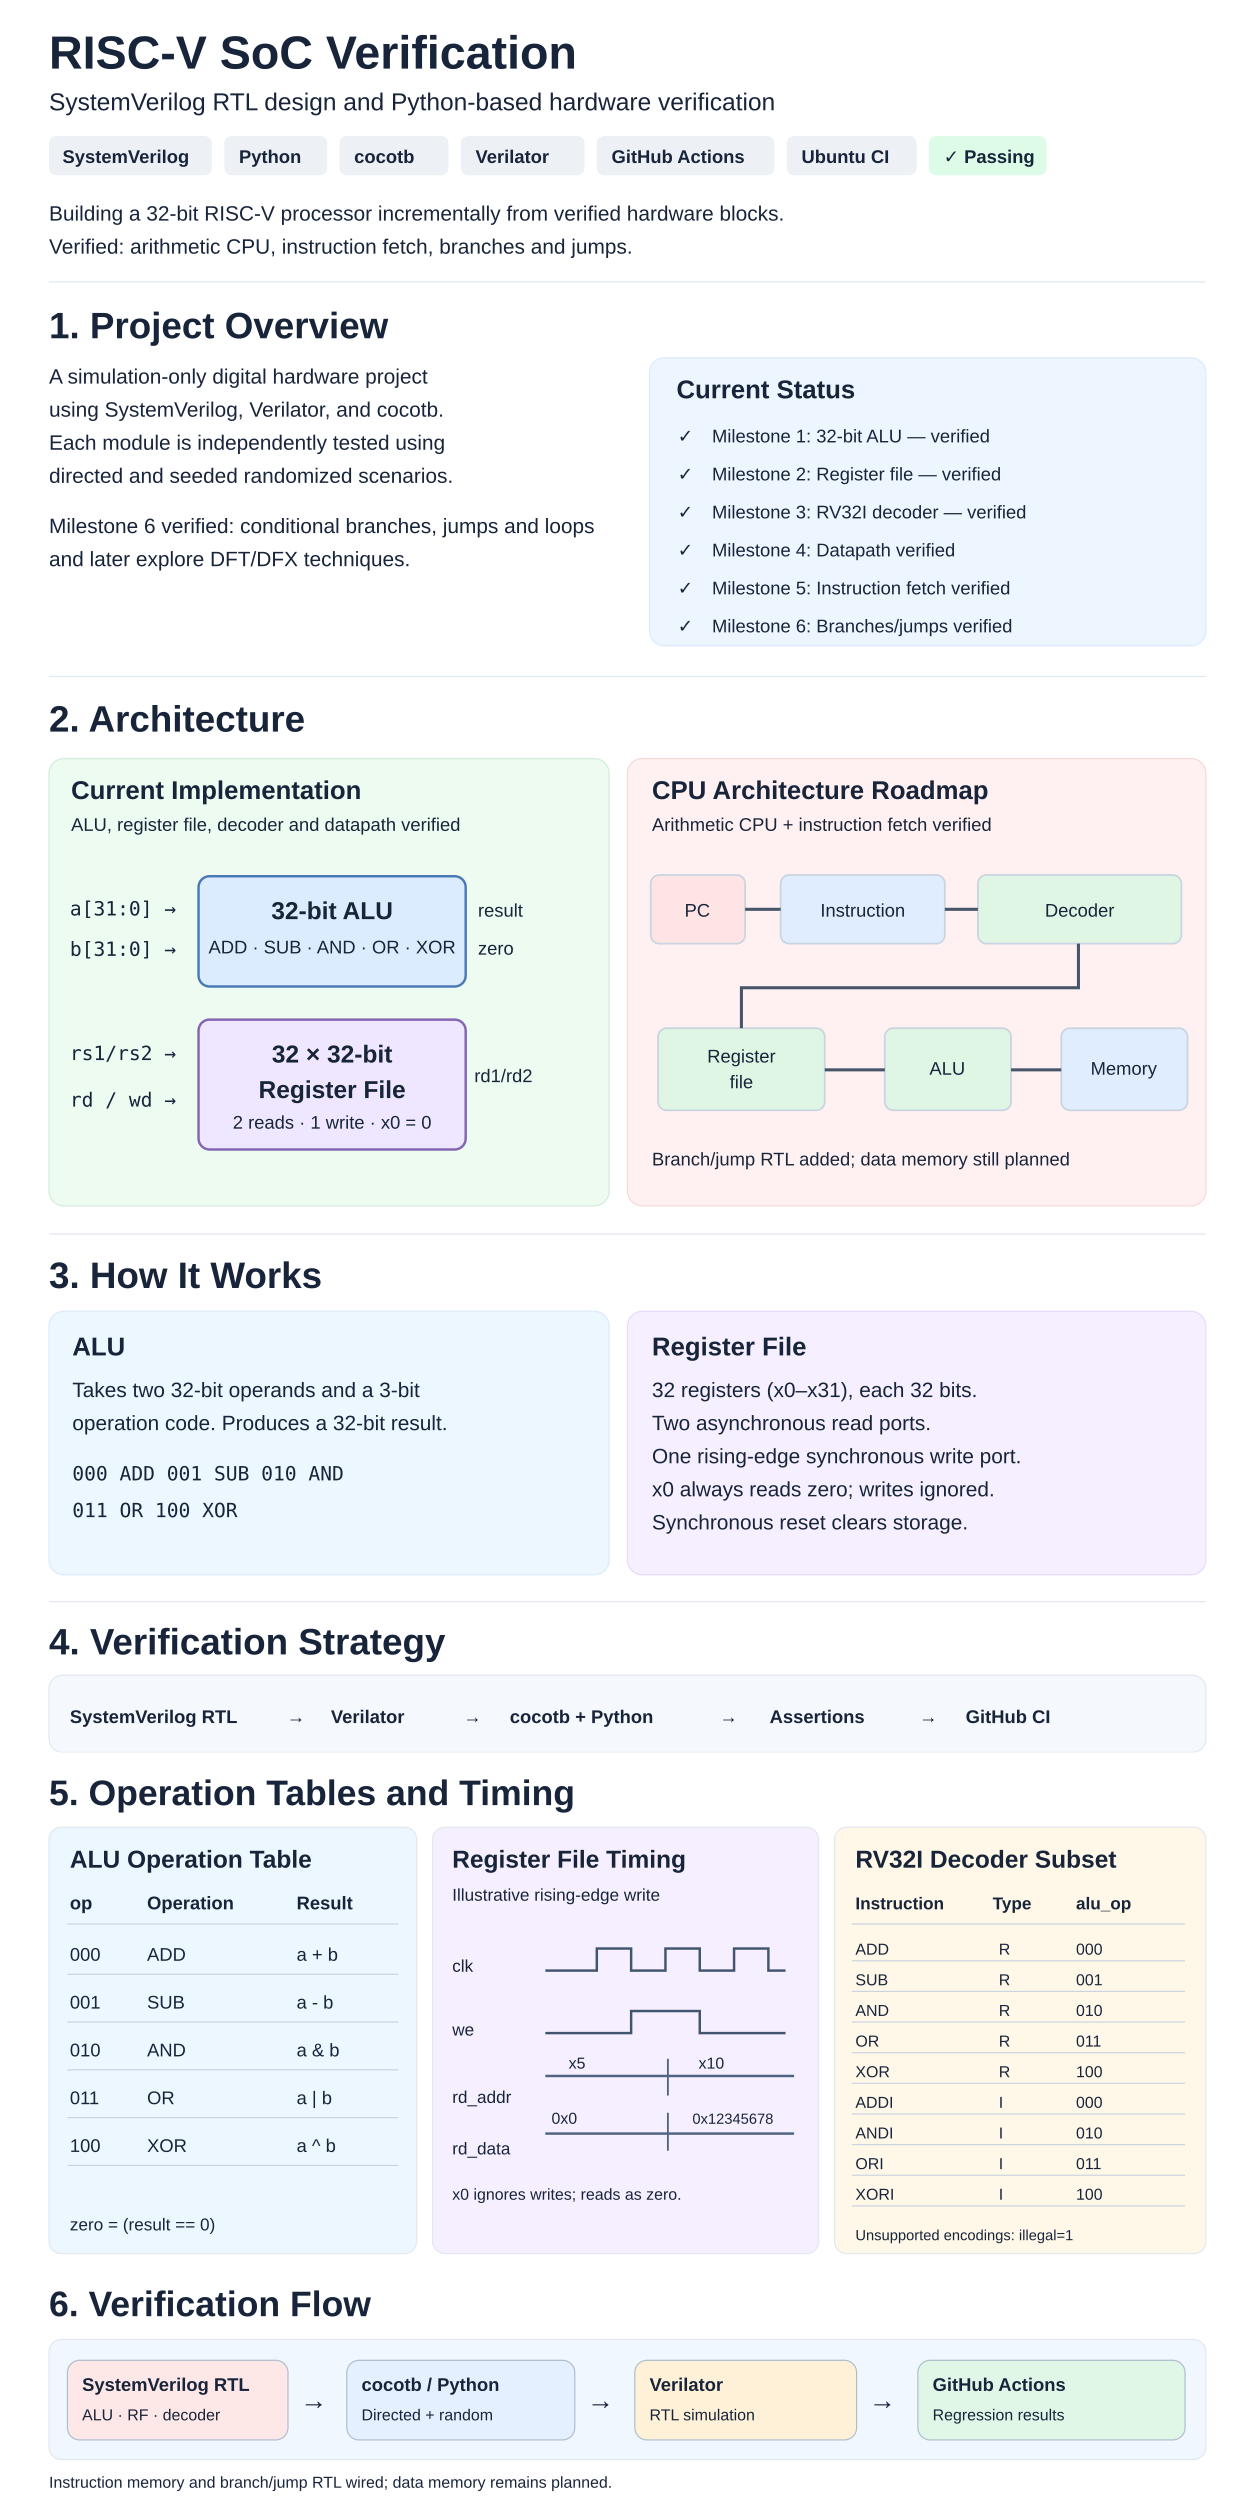
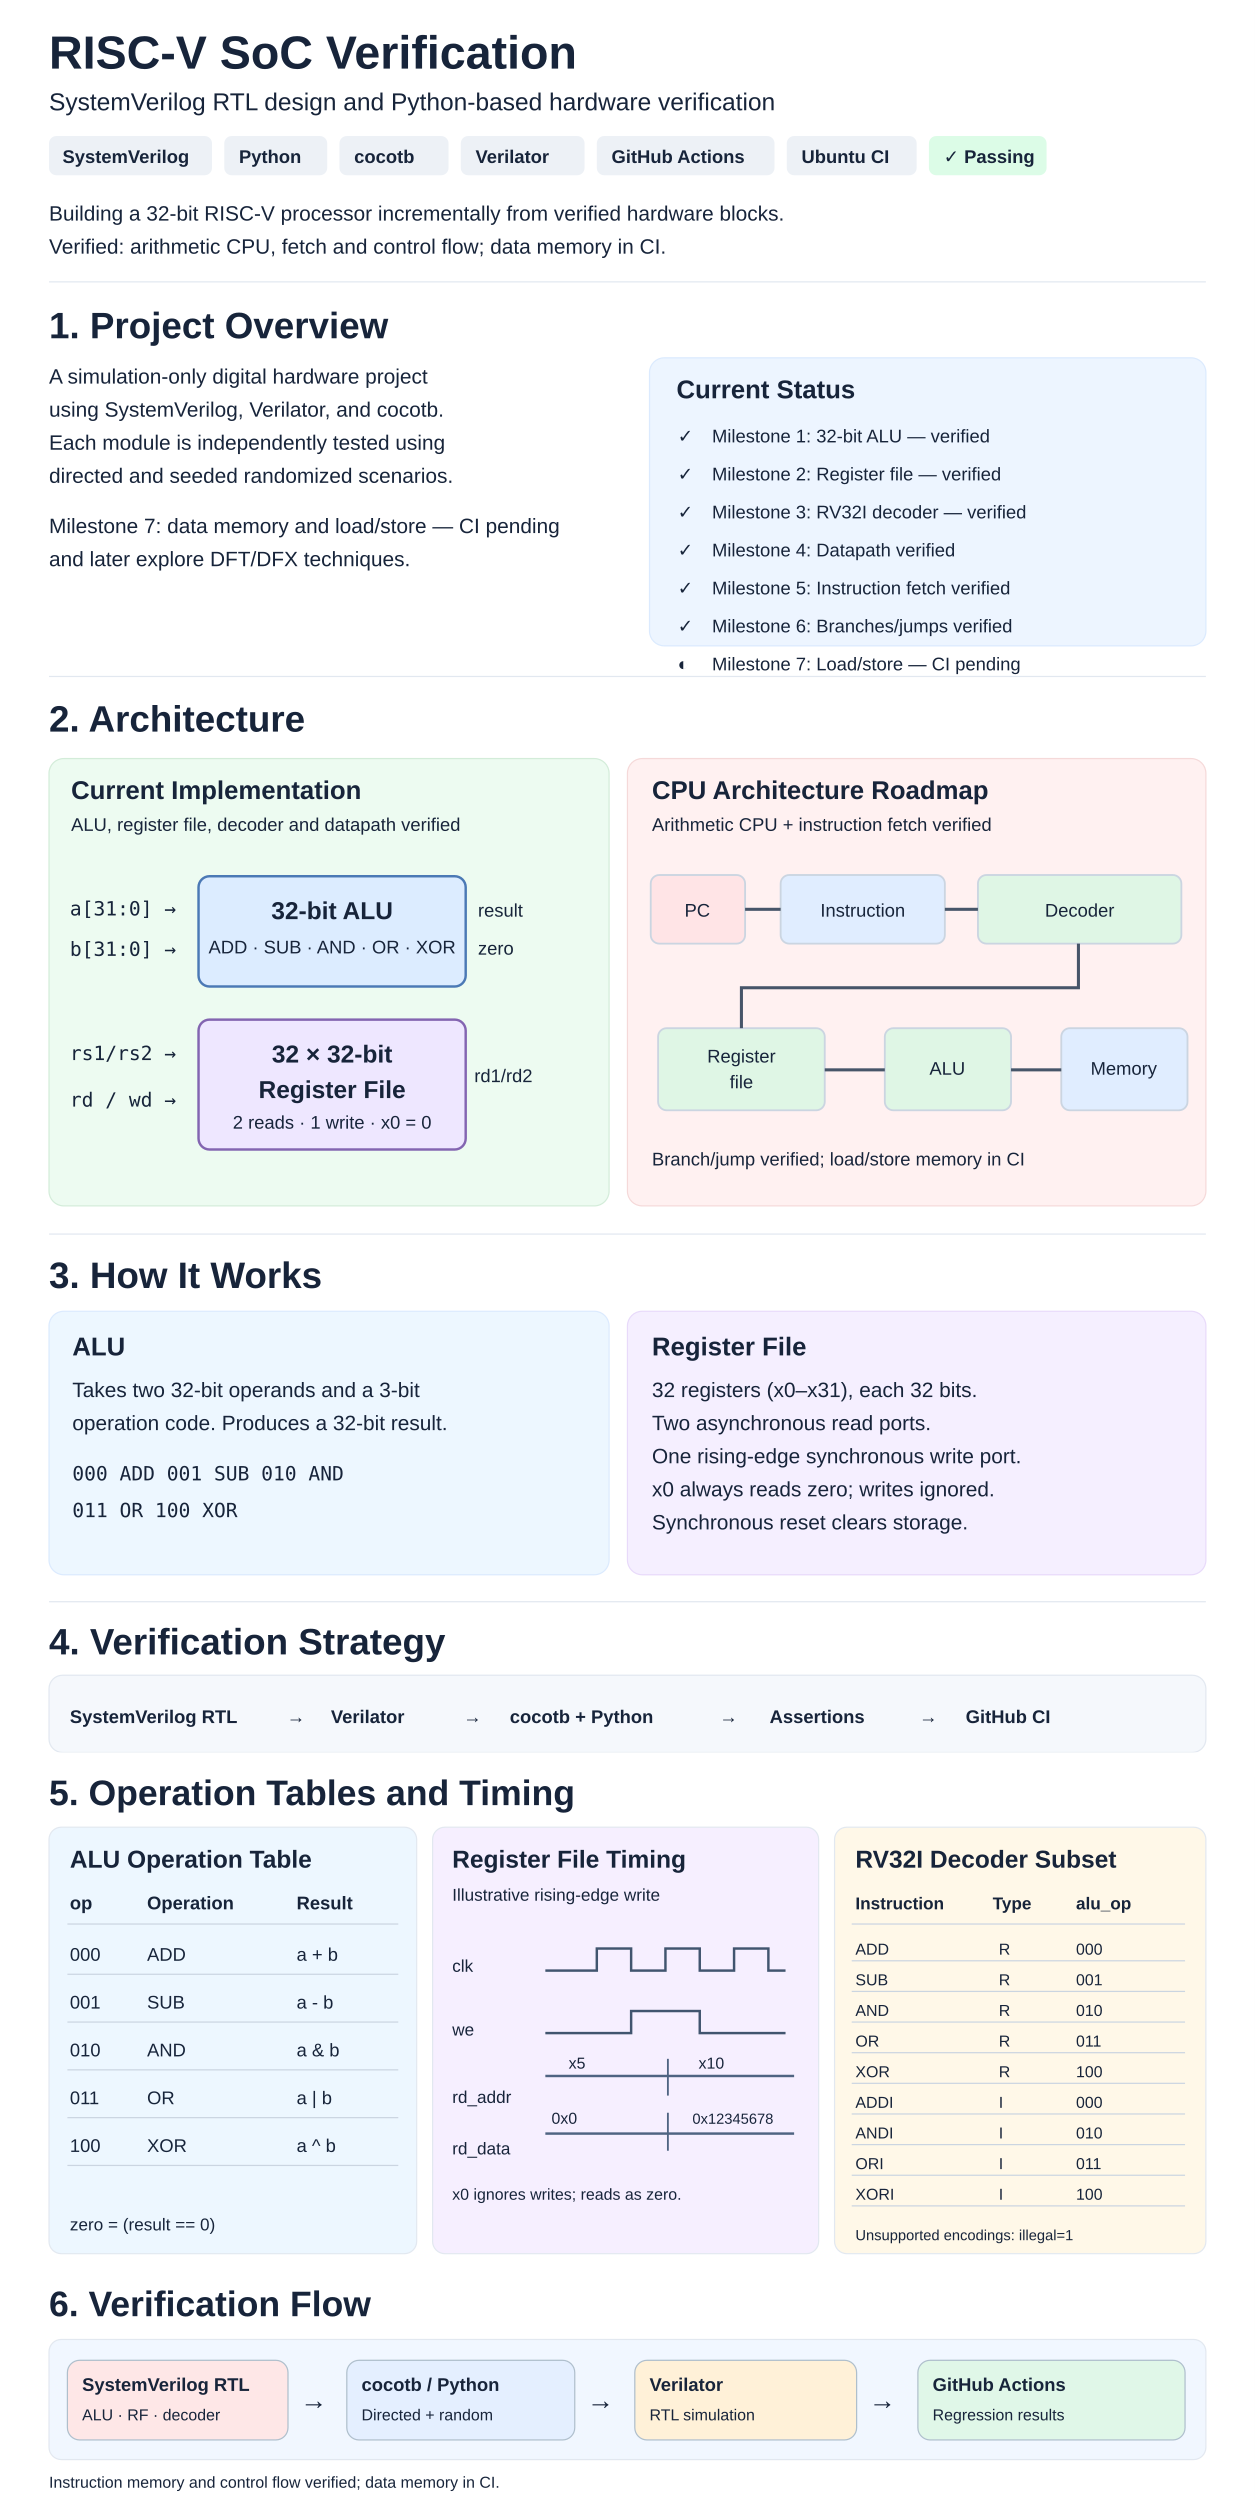
<svg xmlns="http://www.w3.org/2000/svg" width="1024" height="2040" viewBox="0 0 1024 2040">
  <style>text{font-family:Arial,Helvetica,sans-serif;fill:#17243a}.heading{font-weight:700;font-size:30px}.body{font-size:17px}.small{font-size:15px}.sub{font-size:21px;font-weight:700}.mono{font-family:monospace;font-size:16px}.box{stroke:#cbd5e1;stroke-width:1.5}</style>
  <rect width="1024" height="1450" fill="white" />
  <text x="40" y="56" font-size="38" font-weight="700">RISC-V SoC Verification</text>
  <text x="40" y="90" font-size="20">SystemVerilog RTL design and Python-based hardware verification</text>
  <g font-size="15" font-weight="600">
    <rect x="40" y="111" width="133" height="32" rx="6" fill="#edf1f6" />
    <text x="51" y="133">SystemVerilog</text>
    <rect x="183" y="111" width="84" height="32" rx="6" fill="#edf1f6" />
    <text x="195" y="133">Python</text>
    <rect x="277" y="111" width="89" height="32" rx="6" fill="#edf1f6" />
    <text x="289" y="133">cocotb</text>
    <rect x="376" y="111" width="101" height="32" rx="6" fill="#edf1f6" />
    <text x="388" y="133">Verilator</text>
    <rect x="487" y="111" width="145" height="32" rx="6" fill="#edf1f6" />
    <text x="499" y="133">GitHub Actions</text>
    <rect x="642" y="111" width="106" height="32" rx="6" fill="#edf1f6" />
    <text x="654" y="133">Ubuntu CI</text>
    <rect x="758" y="111" width="96" height="32" rx="6" fill="#dcfce7" />
    <text x="770" y="133" fill="#166534">✓ Passing</text>
  </g>
  <text x="40" y="180" class="body">Building a 32-bit RISC-V processor incrementally from verified hardware blocks.</text>
-   <text x="40" y="207" class="body">Verified: arithmetic CPU, instruction fetch, branches and jumps.</text>
+   <text x="40" y="207" class="body">Verified: arithmetic CPU, fetch and control flow; data memory in CI.</text>
  <path d="M40 230 H984" stroke="#e2e8f0" />
  <text x="40" y="276" class="heading">1. Project Overview</text>
  <g class="body">
    <text x="40" y="313">A simulation-only digital hardware project</text>
    <text x="40" y="340">using SystemVerilog, Verilator, and cocotb.</text>
    <text x="40" y="367">Each module is independently tested using</text>
    <text x="40" y="394">directed and seeded randomized scenarios.</text>
-     <text x="40" y="435">Milestone 6 verified: conditional branches, jumps and loops</text>
+     <text x="40" y="435">Milestone 7: data memory and load/store — CI pending</text>
    <text x="40" y="462">and later explore DFT/DFX techniques.</text>
  </g>
  <rect x="530" y="292" width="454" height="235" rx="12" fill="#edf5ff" stroke="#dbeafe" />
  <text x="552" y="325" class="sub">Current Status</text>
  <g class="small">
    <text x="553" y="361" fill="#15803d">✓</text>
    <text x="581" y="361">Milestone 1: 32-bit ALU — verified</text>
    <text x="553" y="392" fill="#15803d">✓</text>
    <text x="581" y="392">Milestone 2: Register file — verified</text>
    <text x="553" y="423" fill="#15803d">✓</text>
    <text x="581" y="423">Milestone 3: RV32I decoder — verified</text>
    <text x="553" y="454" fill="#15803d">✓</text>
    <text x="581" y="454">Milestone 4: Datapath verified</text>
    <text x="553" y="485" fill="#15803d">✓</text>
    <text x="581" y="485">Milestone 5: Instruction fetch verified</text>
    <text x="553" y="516" fill="#15803d">✓</text>
    <text x="581" y="516">Milestone 6: Branches/jumps verified</text>
+     <text x="553" y="547" fill="#b45309">◐</text>
+     <text x="581" y="547">Milestone 7: Load/store — CI pending</text>
  </g>
  <path d="M40 552 H984" stroke="#e2e8f0" />
  <text x="40" y="597" class="heading">2. Architecture</text>
  <rect x="40" y="619" width="457" height="365" rx="12" fill="#edfbf1" stroke="#d3ecd9" />
  <rect x="512" y="619" width="472" height="365" rx="12" fill="#fff1f1" stroke="#f5d9d9" />
  <text x="58" y="652" class="sub">Current Implementation</text>
  <text x="58" y="678" class="small">ALU, register file, decoder and datapath verified</text>
  <rect x="162" y="715" width="218" height="90" rx="9" fill="#dcecff" stroke="#4b79b5" stroke-width="2" />
  <text x="271" y="750" font-size="20" font-weight="700" text-anchor="middle">32-bit ALU</text>
  <text x="271" y="778" class="small" text-anchor="middle">ADD · SUB · AND · OR · XOR</text>
  <text x="57" y="747" class="mono">a[31:0] →</text>
  <text x="57" y="780" class="mono">b[31:0] →</text>
  <text x="390" y="748" class="small">result</text>
  <text x="390" y="779" class="small">zero</text>
  <rect x="162" y="832" width="218" height="106" rx="9" fill="#eee7ff" stroke="#8365b1" stroke-width="2" />
  <text x="271" y="867" font-size="20" font-weight="700" text-anchor="middle">32 × 32-bit</text>
  <text x="271" y="896" font-size="20" font-weight="700" text-anchor="middle">Register File</text>
  <text x="271" y="921" class="small" text-anchor="middle">2 reads · 1 write · x0 = 0</text>
  <text x="57" y="865" class="mono">rs1/rs2 →</text>
  <text x="57" y="903" class="mono">rd / wd →</text>
  <text x="387" y="883" class="small">rd1/rd2</text>
  <text x="532" y="652" class="sub">CPU Architecture Roadmap</text>
  <text x="532" y="678" class="small">Arithmetic CPU + instruction fetch verified</text>
  <g class="box">
    <rect x="531" y="714" width="77" height="56" rx="7" fill="#ffe4e6" />
    <rect x="637" y="714" width="134" height="56" rx="7" fill="#e0edff" />
    <rect x="798" y="714" width="166" height="56" rx="7" fill="#dff6e5" />
    <rect x="537" y="839" width="136" height="67" rx="7" fill="#dff6e5" />
    <rect x="722" y="839" width="103" height="67" rx="7" fill="#dff6e5" />
    <rect x="866" y="839" width="103" height="67" rx="7" fill="#e0edff" />
  </g>
  <g class="small" text-anchor="middle">
    <text x="569" y="748">PC</text>
    <text x="704" y="748">Instruction</text>
    <text x="881" y="748">Decoder</text>
    <text x="605" y="867">Register</text>
    <text x="605" y="888">file</text>
    <text x="773" y="877">ALU</text>
    <text x="917" y="877">Memory</text>
  </g>
  <g stroke="#475569" stroke-width="2.5" fill="none">
    <path d="M608 742 H637 M771 742 H798 M673 873 H722 M825 873 H866 M880 770 V806 H605 V839" />
  </g>
-   <text x="532" y="951" class="small">Branch/jump RTL added; data memory still planned</text>
+   <text x="532" y="951" class="small">Branch/jump verified; load/store memory in CI</text>
  <path d="M40 1007 H984" stroke="#e2e8f0" />
  <text x="40" y="1051" class="heading">3. How It Works</text>
  <rect x="40" y="1070" width="457" height="215" rx="12" fill="#edf7ff" stroke="#dbeafe" />
  <rect x="512" y="1070" width="472" height="215" rx="12" fill="#f5efff" stroke="#e8dafa" />
  <text x="59" y="1106" class="sub">ALU</text>
  <g class="body">
    <text x="59" y="1140">Takes two 32-bit operands and a 3-bit</text>
    <text x="59" y="1167">operation code. Produces a 32-bit result.</text>
    <text x="59" y="1208" class="mono">000 ADD   001 SUB   010 AND</text>
    <text x="59" y="1238" class="mono">011 OR    100 XOR</text>
    <text x="532" y="1140">32 registers (x0–x31), each 32 bits.</text>
    <text x="532" y="1167">Two asynchronous read ports.</text>
    <text x="532" y="1194">One rising-edge synchronous write port.</text>
    <text x="532" y="1221">x0 always reads zero; writes ignored.</text>
    <text x="532" y="1248">Synchronous reset clears storage.</text>
  </g>
  <text x="532" y="1106" class="sub">Register File</text>
  <path d="M40 1307 H984" stroke="#e2e8f0" />
  <text x="40" y="1350" class="heading">4. Verification Strategy</text>
  <rect x="40" y="1367" width="944" height="63" rx="11" fill="#f5f8fc" stroke="#e2e8f0" />
  <g class="small" font-weight="700">
    <text x="57" y="1406">SystemVerilog RTL</text>
    <text x="234" y="1406">→</text>
    <text x="270" y="1406">Verilator</text>
    <text x="378" y="1406">→</text>
    <text x="416" y="1406">cocotb + Python</text>
    <text x="587" y="1406">→</text>
    <text x="628" y="1406">Assertions</text>
    <text x="750" y="1406">→</text>
    <text x="788" y="1406">GitHub CI</text>
  </g>
  <rect x="0" y="1430" width="1024" height="610" fill="#ffffff" />
  <text x="40" y="1473" font-family="Arial,Helvetica,sans-serif" font-size="29" font-weight="700" fill="#17243a">5. Operation Tables and Timing</text>
  <rect x="40" y="1491" width="300" height="348" rx="10" fill="#edf7ff" stroke="#e2e8f0" />
  <rect x="353" y="1491" width="315" height="348" rx="10" fill="#f6efff" stroke="#e2e8f0" />
  <rect x="681" y="1491" width="303" height="348" rx="10" fill="#fff8e8" stroke="#e2e8f0" />
  <text x="57" y="1524" font-family="Arial,Helvetica,sans-serif" font-size="20" font-weight="700" fill="#17243a">ALU Operation Table</text>
  <text x="57" y="1558" font-family="Arial,Helvetica,sans-serif" font-size="15" font-weight="700" fill="#17243a">op</text>
  <text x="120" y="1558" font-family="Arial,Helvetica,sans-serif" font-size="15" font-weight="700" fill="#17243a">Operation</text>
  <text x="242" y="1558" font-family="Arial,Helvetica,sans-serif" font-size="15" font-weight="700" fill="#17243a">Result</text>
  <path d="M55 1570 L325 1570" fill="none" stroke="#cbd5e1" stroke-width="1" />
  <text x="57" y="1600" font-family="Arial,Helvetica,sans-serif" font-size="15" font-weight="400" fill="#17243a">000</text>
  <text x="120" y="1600" font-family="Arial,Helvetica,sans-serif" font-size="15" font-weight="400" fill="#17243a">ADD</text>
  <text x="242" y="1600" font-family="Arial,Helvetica,sans-serif" font-size="15" font-weight="400" fill="#17243a">a + b</text>
  <path d="M55 1611 L325 1611" fill="none" stroke="#cbd5e1" stroke-width="1" />
  <text x="57" y="1639" font-family="Arial,Helvetica,sans-serif" font-size="15" font-weight="400" fill="#17243a">001</text>
  <text x="120" y="1639" font-family="Arial,Helvetica,sans-serif" font-size="15" font-weight="400" fill="#17243a">SUB</text>
  <text x="242" y="1639" font-family="Arial,Helvetica,sans-serif" font-size="15" font-weight="400" fill="#17243a">a - b</text>
  <path d="M55 1650 L325 1650" fill="none" stroke="#cbd5e1" stroke-width="1" />
  <text x="57" y="1678" font-family="Arial,Helvetica,sans-serif" font-size="15" font-weight="400" fill="#17243a">010</text>
  <text x="120" y="1678" font-family="Arial,Helvetica,sans-serif" font-size="15" font-weight="400" fill="#17243a">AND</text>
  <text x="242" y="1678" font-family="Arial,Helvetica,sans-serif" font-size="15" font-weight="400" fill="#17243a">a &amp; b</text>
  <path d="M55 1689 L325 1689" fill="none" stroke="#cbd5e1" stroke-width="1" />
  <text x="57" y="1717" font-family="Arial,Helvetica,sans-serif" font-size="15" font-weight="400" fill="#17243a">011</text>
  <text x="120" y="1717" font-family="Arial,Helvetica,sans-serif" font-size="15" font-weight="400" fill="#17243a">OR</text>
  <text x="242" y="1717" font-family="Arial,Helvetica,sans-serif" font-size="15" font-weight="400" fill="#17243a">a | b</text>
  <path d="M55 1728 L325 1728" fill="none" stroke="#cbd5e1" stroke-width="1" />
  <text x="57" y="1756" font-family="Arial,Helvetica,sans-serif" font-size="15" font-weight="400" fill="#17243a">100</text>
  <text x="120" y="1756" font-family="Arial,Helvetica,sans-serif" font-size="15" font-weight="400" fill="#17243a">XOR</text>
  <text x="242" y="1756" font-family="Arial,Helvetica,sans-serif" font-size="15" font-weight="400" fill="#17243a">a ^ b</text>
  <path d="M55 1767 L325 1767" fill="none" stroke="#cbd5e1" stroke-width="1" />
  <text x="57" y="1820" font-family="Arial,Helvetica,sans-serif" font-size="14" font-weight="400" fill="#17243a">zero = (result == 0)</text>
  <text x="369" y="1524" font-family="Arial,Helvetica,sans-serif" font-size="20" font-weight="700" fill="#17243a">Register File Timing</text>
  <text x="369" y="1551" font-family="Arial,Helvetica,sans-serif" font-size="14" font-weight="400" fill="#17243a">Illustrative rising-edge write</text>
  <text x="369" y="1609" font-family="Arial,Helvetica,sans-serif" font-size="14" font-weight="400" fill="#17243a">clk</text>
  <path d="M445 1608 H459 V1608 H473 H487 V1590 H501 H515 V1608 H529 H543 V1590 H557 H571 V1608 H585 H599 V1590 H613 H627 V1608 H641" stroke="#41556f" stroke-width="2" fill="none" />
  <text x="369" y="1661" font-family="Arial,Helvetica,sans-serif" font-size="14" font-weight="400" fill="#17243a">we</text>
  <path d="M445 1659 H459 V1659 H473 H487 V1659 H501 H515 V1641 H529 H543 V1641 H557 H571 V1659 H585 H599 V1659 H613 H627 V1659 H641" stroke="#41556f" stroke-width="2" fill="none" />
  <text x="369" y="1716" font-family="Arial,Helvetica,sans-serif" font-size="14" font-weight="400" fill="#17243a">rd_addr</text>
  <path d="M445 1694 L648 1694" fill="none" stroke="#4f6482" stroke-width="2" />
  <text x="464" y="1688" font-family="Arial,Helvetica,sans-serif" font-size="13" font-weight="400" fill="#17243a">x5</text>
  <text x="570" y="1688" font-family="Arial,Helvetica,sans-serif" font-size="13" font-weight="400" fill="#17243a">x10</text>
  <path d="M545 1680 L545 1710" fill="none" stroke="#4f6482" stroke-width="1.5" />
  <text x="369" y="1758" font-family="Arial,Helvetica,sans-serif" font-size="14" font-weight="400" fill="#17243a">rd_data</text>
  <path d="M445 1741 L648 1741" fill="none" stroke="#4f6482" stroke-width="2" />
  <text x="450" y="1733" font-family="Arial,Helvetica,sans-serif" font-size="13" font-weight="400" fill="#17243a">0x0</text>
  <text x="565" y="1733" font-family="Arial,Helvetica,sans-serif" font-size="12" font-weight="400" fill="#17243a">0x12345678</text>
  <path d="M545 1724 L545 1755" fill="none" stroke="#4f6482" stroke-width="1.5" />
  <text x="369" y="1795" font-family="Arial,Helvetica,sans-serif" font-size="13" font-weight="400" fill="#17243a">x0 ignores writes; reads as zero.</text>
  <text x="698" y="1524" font-family="Arial,Helvetica,sans-serif" font-size="20" font-weight="700" fill="#17243a">RV32I Decoder Subset</text>
  <text x="698" y="1558" font-family="Arial,Helvetica,sans-serif" font-size="14" font-weight="700" fill="#17243a">Instruction</text>
  <text x="810" y="1558" font-family="Arial,Helvetica,sans-serif" font-size="14" font-weight="700" fill="#17243a">Type</text>
  <text x="878" y="1558" font-family="Arial,Helvetica,sans-serif" font-size="14" font-weight="700" fill="#17243a">alu_op</text>
  <path d="M695 1570 L967 1570" fill="none" stroke="#cbd5e1" stroke-width="1" />
  <text x="698" y="1595" font-family="Arial,Helvetica,sans-serif" font-size="13" font-weight="400" fill="#17243a">ADD</text>
  <text x="815" y="1595" font-family="Arial,Helvetica,sans-serif" font-size="13" font-weight="400" fill="#17243a">R</text>
  <text x="878" y="1595" font-family="Arial,Helvetica,sans-serif" font-size="13" font-weight="400" fill="#17243a">000</text>
  <path d="M695 1600 L967 1600" fill="none" stroke="#cbd5e1" stroke-width="1" />
  <text x="698" y="1620" font-family="Arial,Helvetica,sans-serif" font-size="13" font-weight="400" fill="#17243a">SUB</text>
  <text x="815" y="1620" font-family="Arial,Helvetica,sans-serif" font-size="13" font-weight="400" fill="#17243a">R</text>
  <text x="878" y="1620" font-family="Arial,Helvetica,sans-serif" font-size="13" font-weight="400" fill="#17243a">001</text>
  <path d="M695 1625 L967 1625" fill="none" stroke="#cbd5e1" stroke-width="1" />
  <text x="698" y="1645" font-family="Arial,Helvetica,sans-serif" font-size="13" font-weight="400" fill="#17243a">AND</text>
  <text x="815" y="1645" font-family="Arial,Helvetica,sans-serif" font-size="13" font-weight="400" fill="#17243a">R</text>
  <text x="878" y="1645" font-family="Arial,Helvetica,sans-serif" font-size="13" font-weight="400" fill="#17243a">010</text>
  <path d="M695 1650 L967 1650" fill="none" stroke="#cbd5e1" stroke-width="1" />
  <text x="698" y="1670" font-family="Arial,Helvetica,sans-serif" font-size="13" font-weight="400" fill="#17243a">OR</text>
  <text x="815" y="1670" font-family="Arial,Helvetica,sans-serif" font-size="13" font-weight="400" fill="#17243a">R</text>
  <text x="878" y="1670" font-family="Arial,Helvetica,sans-serif" font-size="13" font-weight="400" fill="#17243a">011</text>
  <path d="M695 1675 L967 1675" fill="none" stroke="#cbd5e1" stroke-width="1" />
  <text x="698" y="1695" font-family="Arial,Helvetica,sans-serif" font-size="13" font-weight="400" fill="#17243a">XOR</text>
  <text x="815" y="1695" font-family="Arial,Helvetica,sans-serif" font-size="13" font-weight="400" fill="#17243a">R</text>
  <text x="878" y="1695" font-family="Arial,Helvetica,sans-serif" font-size="13" font-weight="400" fill="#17243a">100</text>
  <path d="M695 1700 L967 1700" fill="none" stroke="#cbd5e1" stroke-width="1" />
  <text x="698" y="1720" font-family="Arial,Helvetica,sans-serif" font-size="13" font-weight="400" fill="#17243a">ADDI</text>
  <text x="815" y="1720" font-family="Arial,Helvetica,sans-serif" font-size="13" font-weight="400" fill="#17243a">I</text>
  <text x="878" y="1720" font-family="Arial,Helvetica,sans-serif" font-size="13" font-weight="400" fill="#17243a">000</text>
  <path d="M695 1725 L967 1725" fill="none" stroke="#cbd5e1" stroke-width="1" />
  <text x="698" y="1745" font-family="Arial,Helvetica,sans-serif" font-size="13" font-weight="400" fill="#17243a">ANDI</text>
  <text x="815" y="1745" font-family="Arial,Helvetica,sans-serif" font-size="13" font-weight="400" fill="#17243a">I</text>
  <text x="878" y="1745" font-family="Arial,Helvetica,sans-serif" font-size="13" font-weight="400" fill="#17243a">010</text>
  <path d="M695 1750 L967 1750" fill="none" stroke="#cbd5e1" stroke-width="1" />
  <text x="698" y="1770" font-family="Arial,Helvetica,sans-serif" font-size="13" font-weight="400" fill="#17243a">ORI</text>
  <text x="815" y="1770" font-family="Arial,Helvetica,sans-serif" font-size="13" font-weight="400" fill="#17243a">I</text>
  <text x="878" y="1770" font-family="Arial,Helvetica,sans-serif" font-size="13" font-weight="400" fill="#17243a">011</text>
  <path d="M695 1775 L967 1775" fill="none" stroke="#cbd5e1" stroke-width="1" />
  <text x="698" y="1795" font-family="Arial,Helvetica,sans-serif" font-size="13" font-weight="400" fill="#17243a">XORI</text>
  <text x="815" y="1795" font-family="Arial,Helvetica,sans-serif" font-size="13" font-weight="400" fill="#17243a">I</text>
  <text x="878" y="1795" font-family="Arial,Helvetica,sans-serif" font-size="13" font-weight="400" fill="#17243a">100</text>
  <path d="M695 1800 L967 1800" fill="none" stroke="#cbd5e1" stroke-width="1" />
  <text x="698" y="1828" font-family="Arial,Helvetica,sans-serif" font-size="12" font-weight="400" fill="#17243a">Unsupported encodings: illegal=1</text>
  <text x="40" y="1890" font-family="Arial,Helvetica,sans-serif" font-size="29" font-weight="700" fill="#17243a">6. Verification Flow</text>
  <rect x="40" y="1909" width="944" height="98" rx="10" fill="#f1f7ff" stroke="#e2e8f0" />
  <rect x="55" y="1926" width="180" height="65" rx="10" fill="#fee7e7" stroke="#afbfcc" />
  <text x="67" y="1951" font-family="Arial,Helvetica,sans-serif" font-size="15" font-weight="700" fill="#17243a">SystemVerilog RTL</text>
  <text x="67" y="1975" font-family="Arial,Helvetica,sans-serif" font-size="13" font-weight="400" fill="#17243a">ALU · RF · decoder</text>
  <text x="245" y="1966" font-family="Arial,Helvetica,sans-serif" font-size="22" font-weight="700" fill="#17243a">→</text>
  <rect x="283" y="1926" width="186" height="65" rx="10" fill="#e4efff" stroke="#afbfcc" />
  <text x="295" y="1951" font-family="Arial,Helvetica,sans-serif" font-size="15" font-weight="700" fill="#17243a">cocotb / Python</text>
  <text x="295" y="1975" font-family="Arial,Helvetica,sans-serif" font-size="13" font-weight="400" fill="#17243a">Directed + random</text>
  <text x="479" y="1966" font-family="Arial,Helvetica,sans-serif" font-size="22" font-weight="700" fill="#17243a">→</text>
  <rect x="518" y="1926" width="181" height="65" rx="10" fill="#fff1d8" stroke="#afbfcc" />
  <text x="530" y="1951" font-family="Arial,Helvetica,sans-serif" font-size="15" font-weight="700" fill="#17243a">Verilator</text>
  <text x="530" y="1975" font-family="Arial,Helvetica,sans-serif" font-size="13" font-weight="400" fill="#17243a">RTL simulation</text>
  <text x="709" y="1966" font-family="Arial,Helvetica,sans-serif" font-size="22" font-weight="700" fill="#17243a">→</text>
  <rect x="749" y="1926" width="218" height="65" rx="10" fill="#e0f7e8" stroke="#afbfcc" />
  <text x="761" y="1951" font-family="Arial,Helvetica,sans-serif" font-size="15" font-weight="700" fill="#17243a">GitHub Actions</text>
  <text x="761" y="1975" font-family="Arial,Helvetica,sans-serif" font-size="13" font-weight="400" fill="#17243a">Regression results</text>
-   <text x="40" y="2030" font-family="Arial,Helvetica,sans-serif" font-size="13" font-weight="400" fill="#17243a">Instruction memory and branch/jump RTL wired; data memory remains planned.</text>
+   <text x="40" y="2030" font-family="Arial,Helvetica,sans-serif" font-size="13" font-weight="400" fill="#17243a">Instruction memory and control flow verified; data memory in CI.</text>
</svg>
